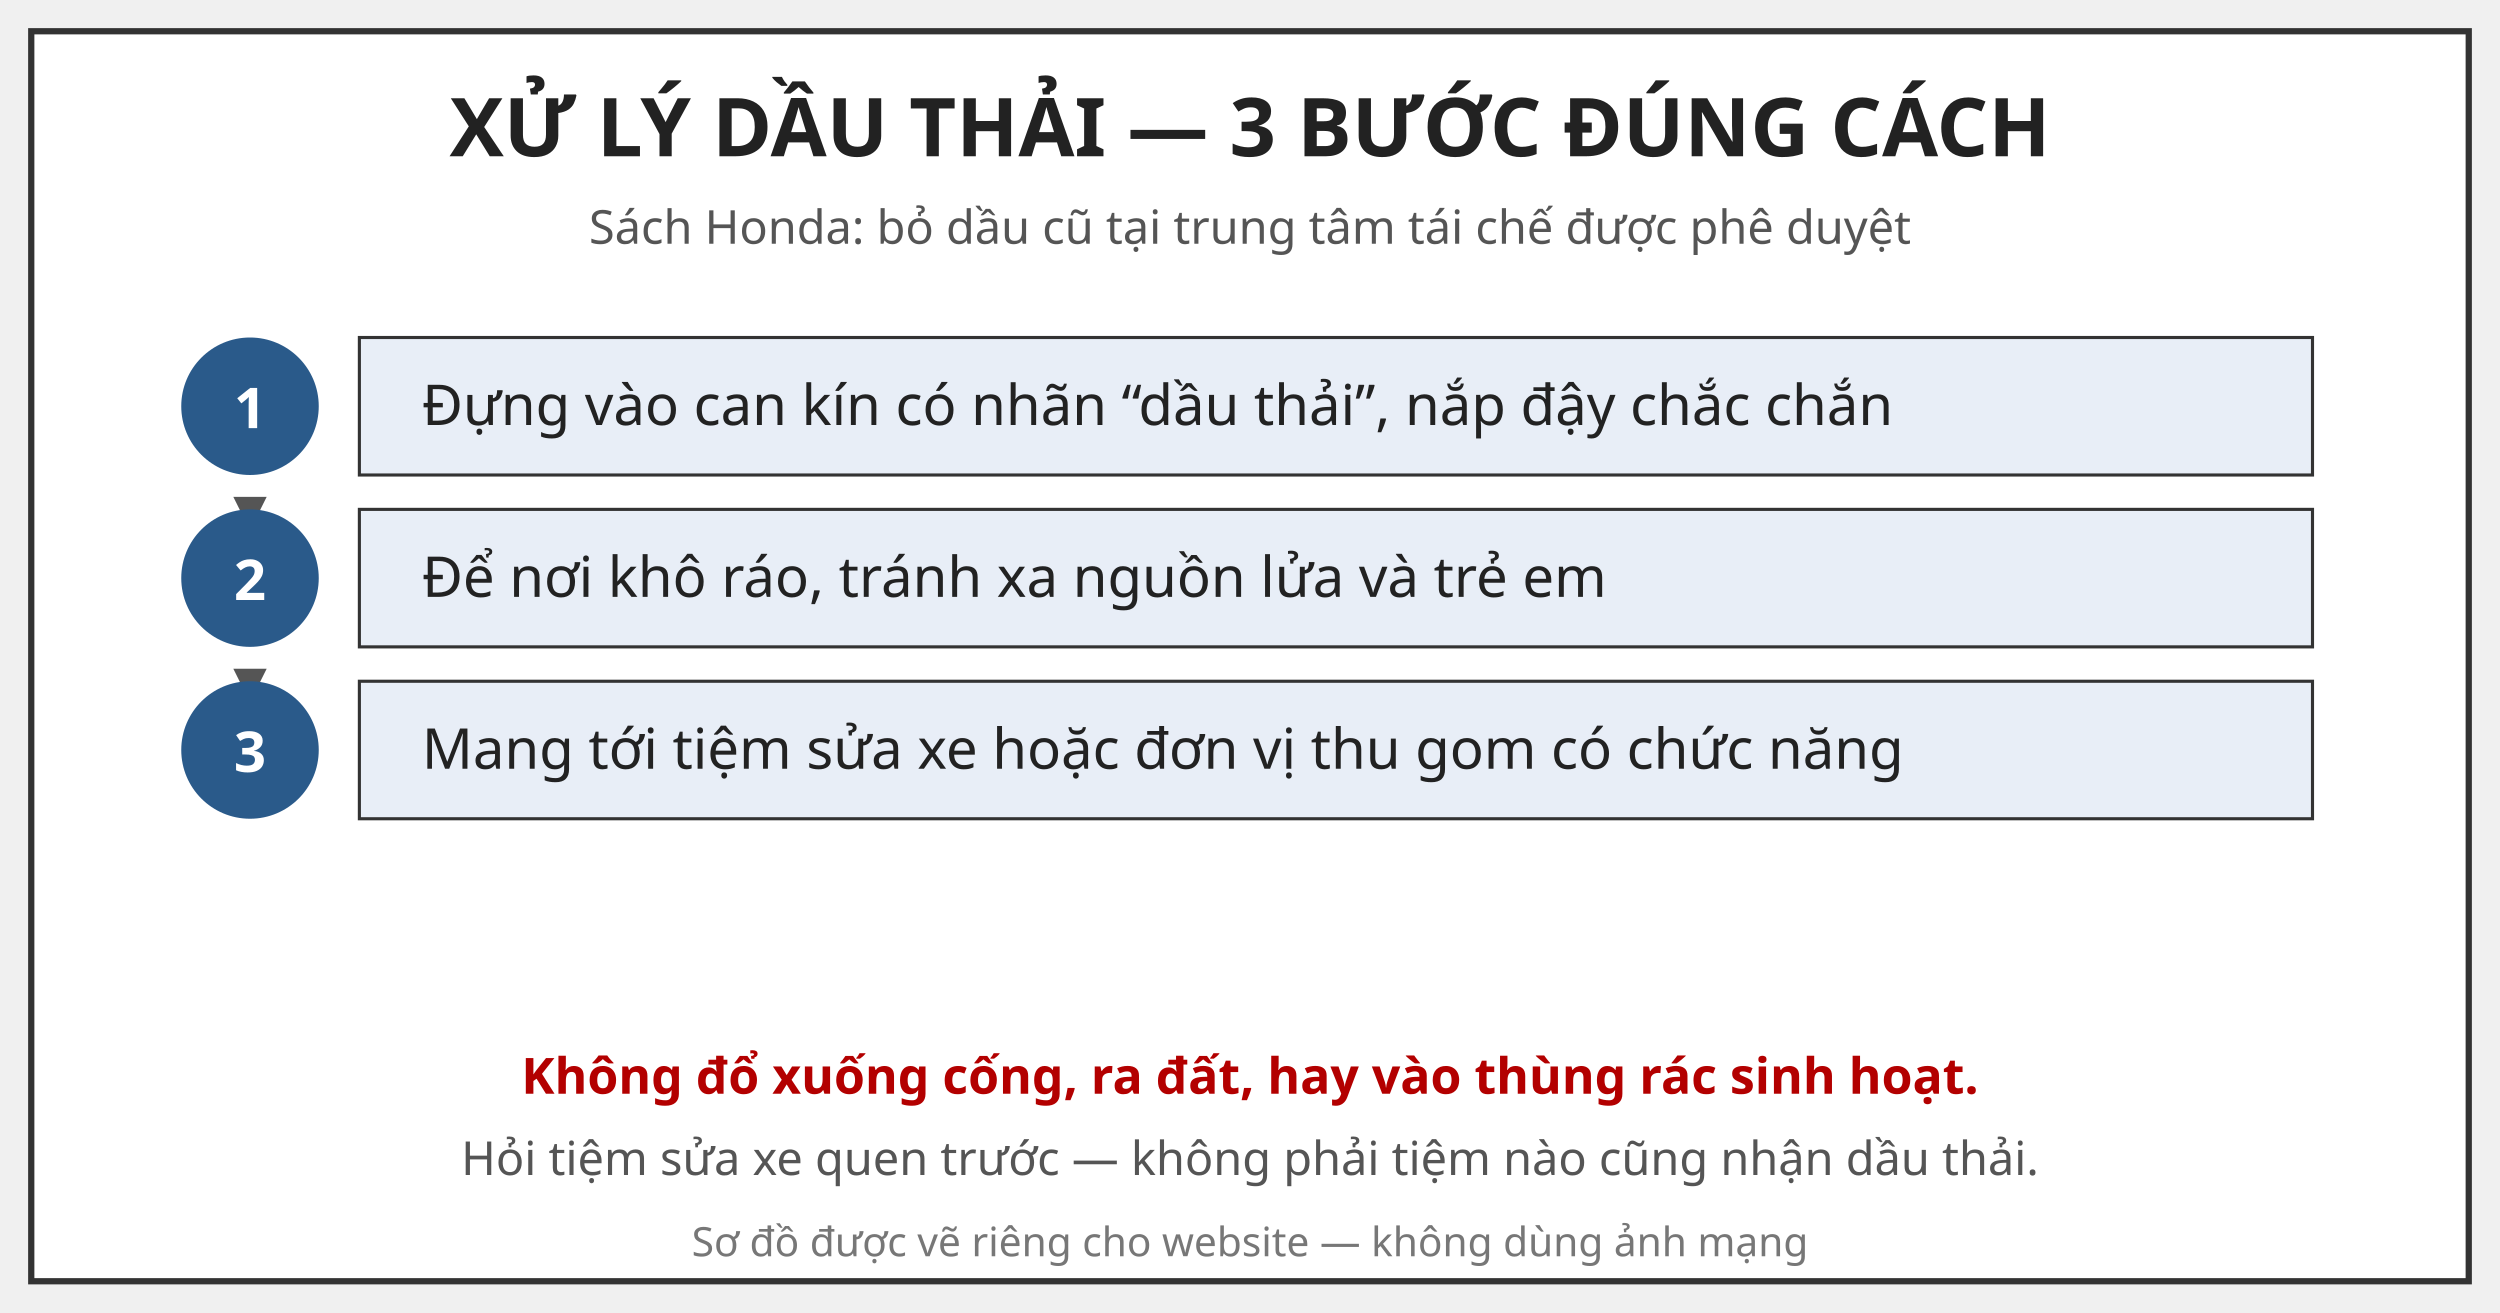
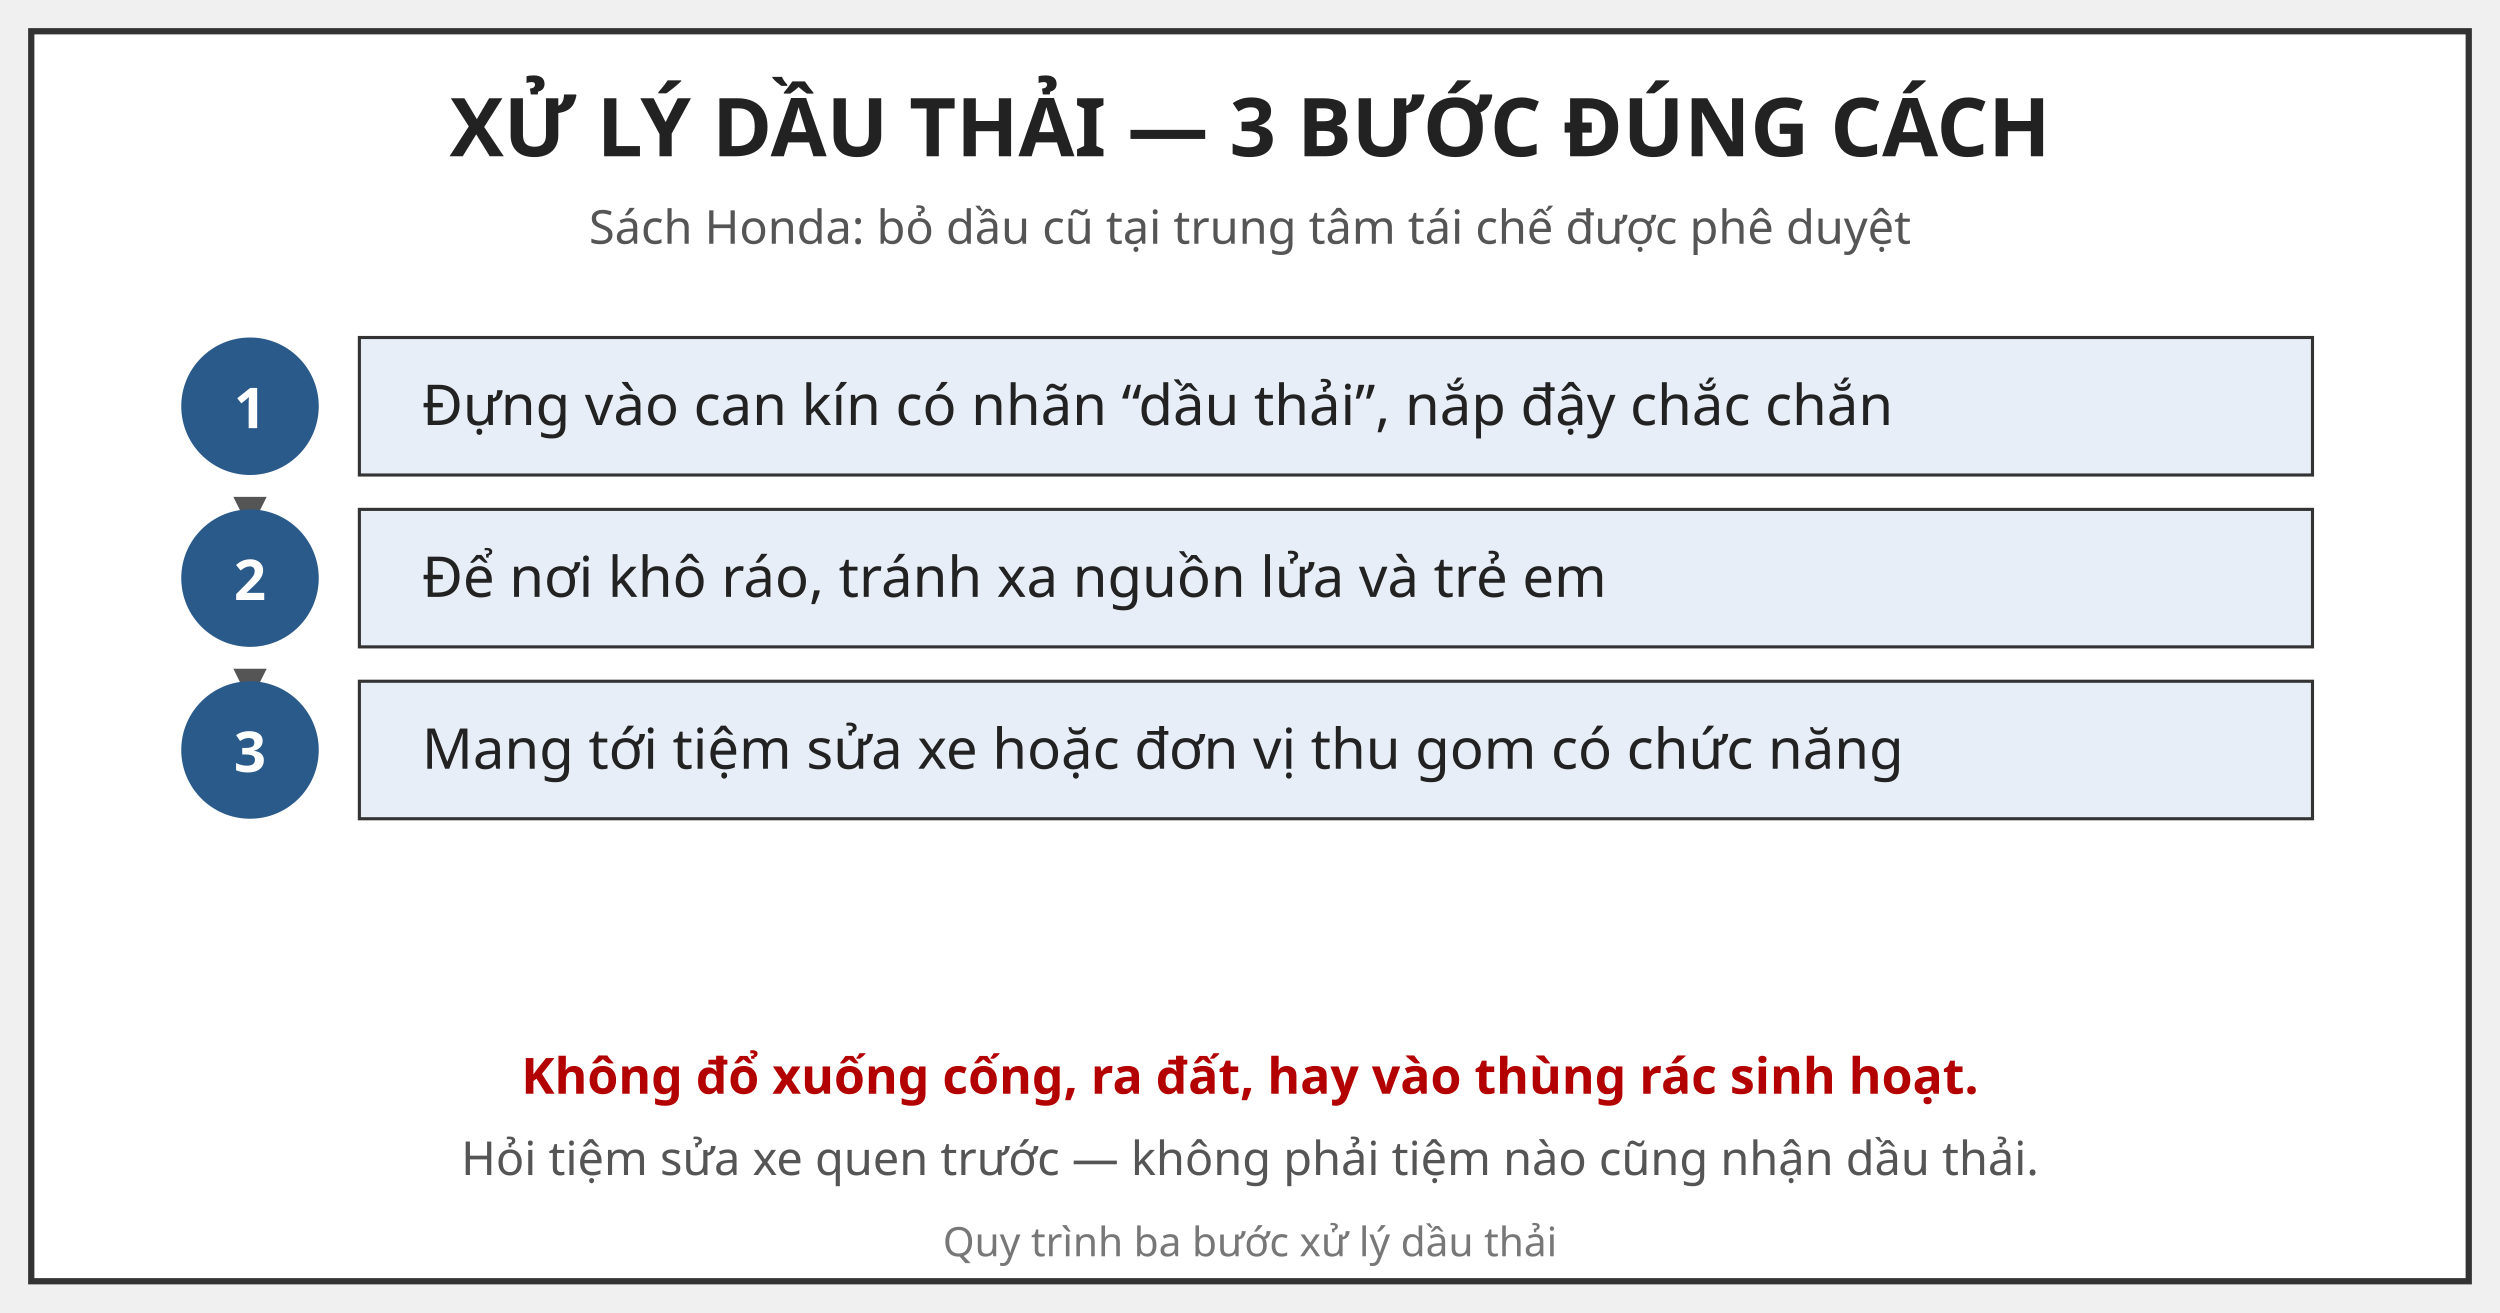
<svg xmlns="http://www.w3.org/2000/svg" width="800" height="420" viewBox="0 0 800 420" role="img" aria-labelledby="t7 d7">
  <rect x="10" y="10" width="780" height="400" fill="#ffffff" stroke="#333333" stroke-width="2" />
  <text x="400" y="50" text-anchor="middle" font-family="sans-serif" font-size="26" font-weight="bold" fill="#222222">XỬ LÝ DẦU THẢI — 3 BƯỚC ĐÚNG CÁCH</text>
  <text x="400" y="78" text-anchor="middle" font-family="sans-serif" font-size="15" fill="#555555">Sách Honda: bỏ dầu cũ tại trung tâm tái chế được phê duyệt</text>
  <g font-family="sans-serif" font-size="18" fill="#222222">
    <circle cx="80" cy="130" r="22" fill="#2a5a8a" />
    <text x="80" y="137" text-anchor="middle" font-weight="bold" fill="#ffffff">1</text>
    <rect x="115" y="108" width="625" height="44" fill="#e8eef7" stroke="#333333" />
    <text x="135" y="136">Đựng vào can kín có nhãn “dầu thải”, nắp đậy chắc chắn</text>
    <text x="80" y="168" text-anchor="middle" font-size="14" fill="#555555">▼</text>
    <circle cx="80" cy="185" r="22" fill="#2a5a8a" />
    <text x="80" y="192" text-anchor="middle" font-weight="bold" fill="#ffffff">2</text>
    <rect x="115" y="163" width="625" height="44" fill="#e8eef7" stroke="#333333" />
    <text x="135" y="191">Để nơi khô ráo, tránh xa nguồn lửa và trẻ em</text>
    <text x="80" y="223" text-anchor="middle" font-size="14" fill="#555555">▼</text>
    <circle cx="80" cy="240" r="22" fill="#2a5a8a" />
    <text x="80" y="247" text-anchor="middle" font-weight="bold" fill="#ffffff">3</text>
    <rect x="115" y="218" width="625" height="44" fill="#e8eef7" stroke="#333333" />
    <text x="135" y="246">Mang tới tiệm sửa xe hoặc đơn vị thu gom có chức năng</text>
    <text x="400" y="350" text-anchor="middle" font-size="16" font-weight="bold" fill="#b30000">Không đổ xuống cống, ra đất, hay vào thùng rác sinh hoạt.</text>
    <text x="400" y="376" text-anchor="middle" font-size="15" fill="#555555">Hỏi tiệm sửa xe quen trước — không phải tiệm nào cũng nhận dầu thải.</text>
  </g>
-   <text x="400" y="402" text-anchor="middle" font-family="sans-serif" font-size="13" fill="#777777">Sơ đồ được vẽ riêng cho website — không dùng ảnh mạng</text>
+   <text x="400" y="402" text-anchor="middle" font-family="sans-serif" font-size="13" fill="#777777">Quy trình ba bước xử lý dầu thải</text>
</svg>
